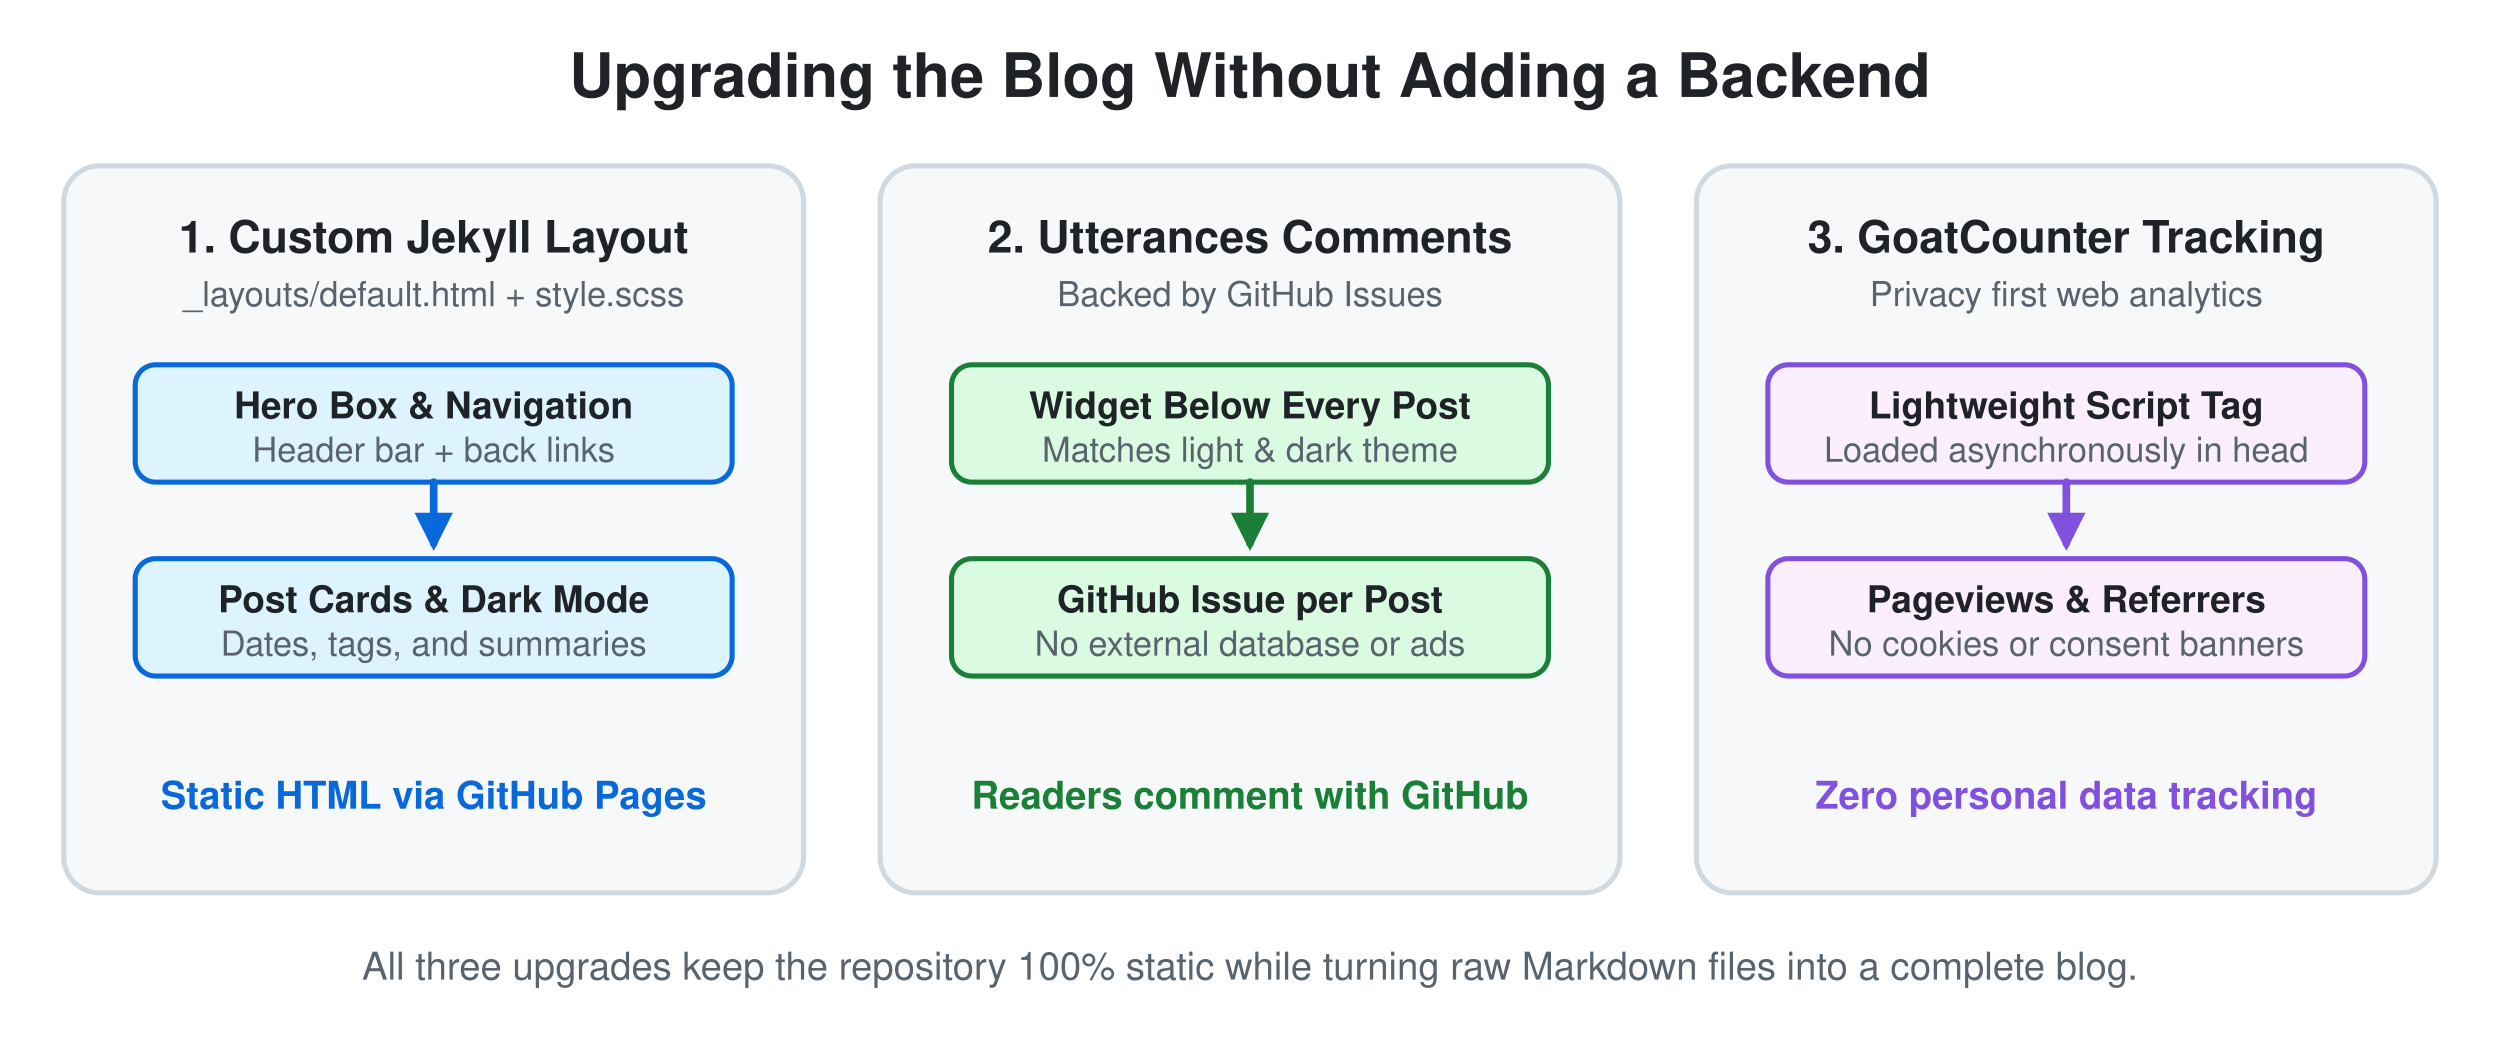
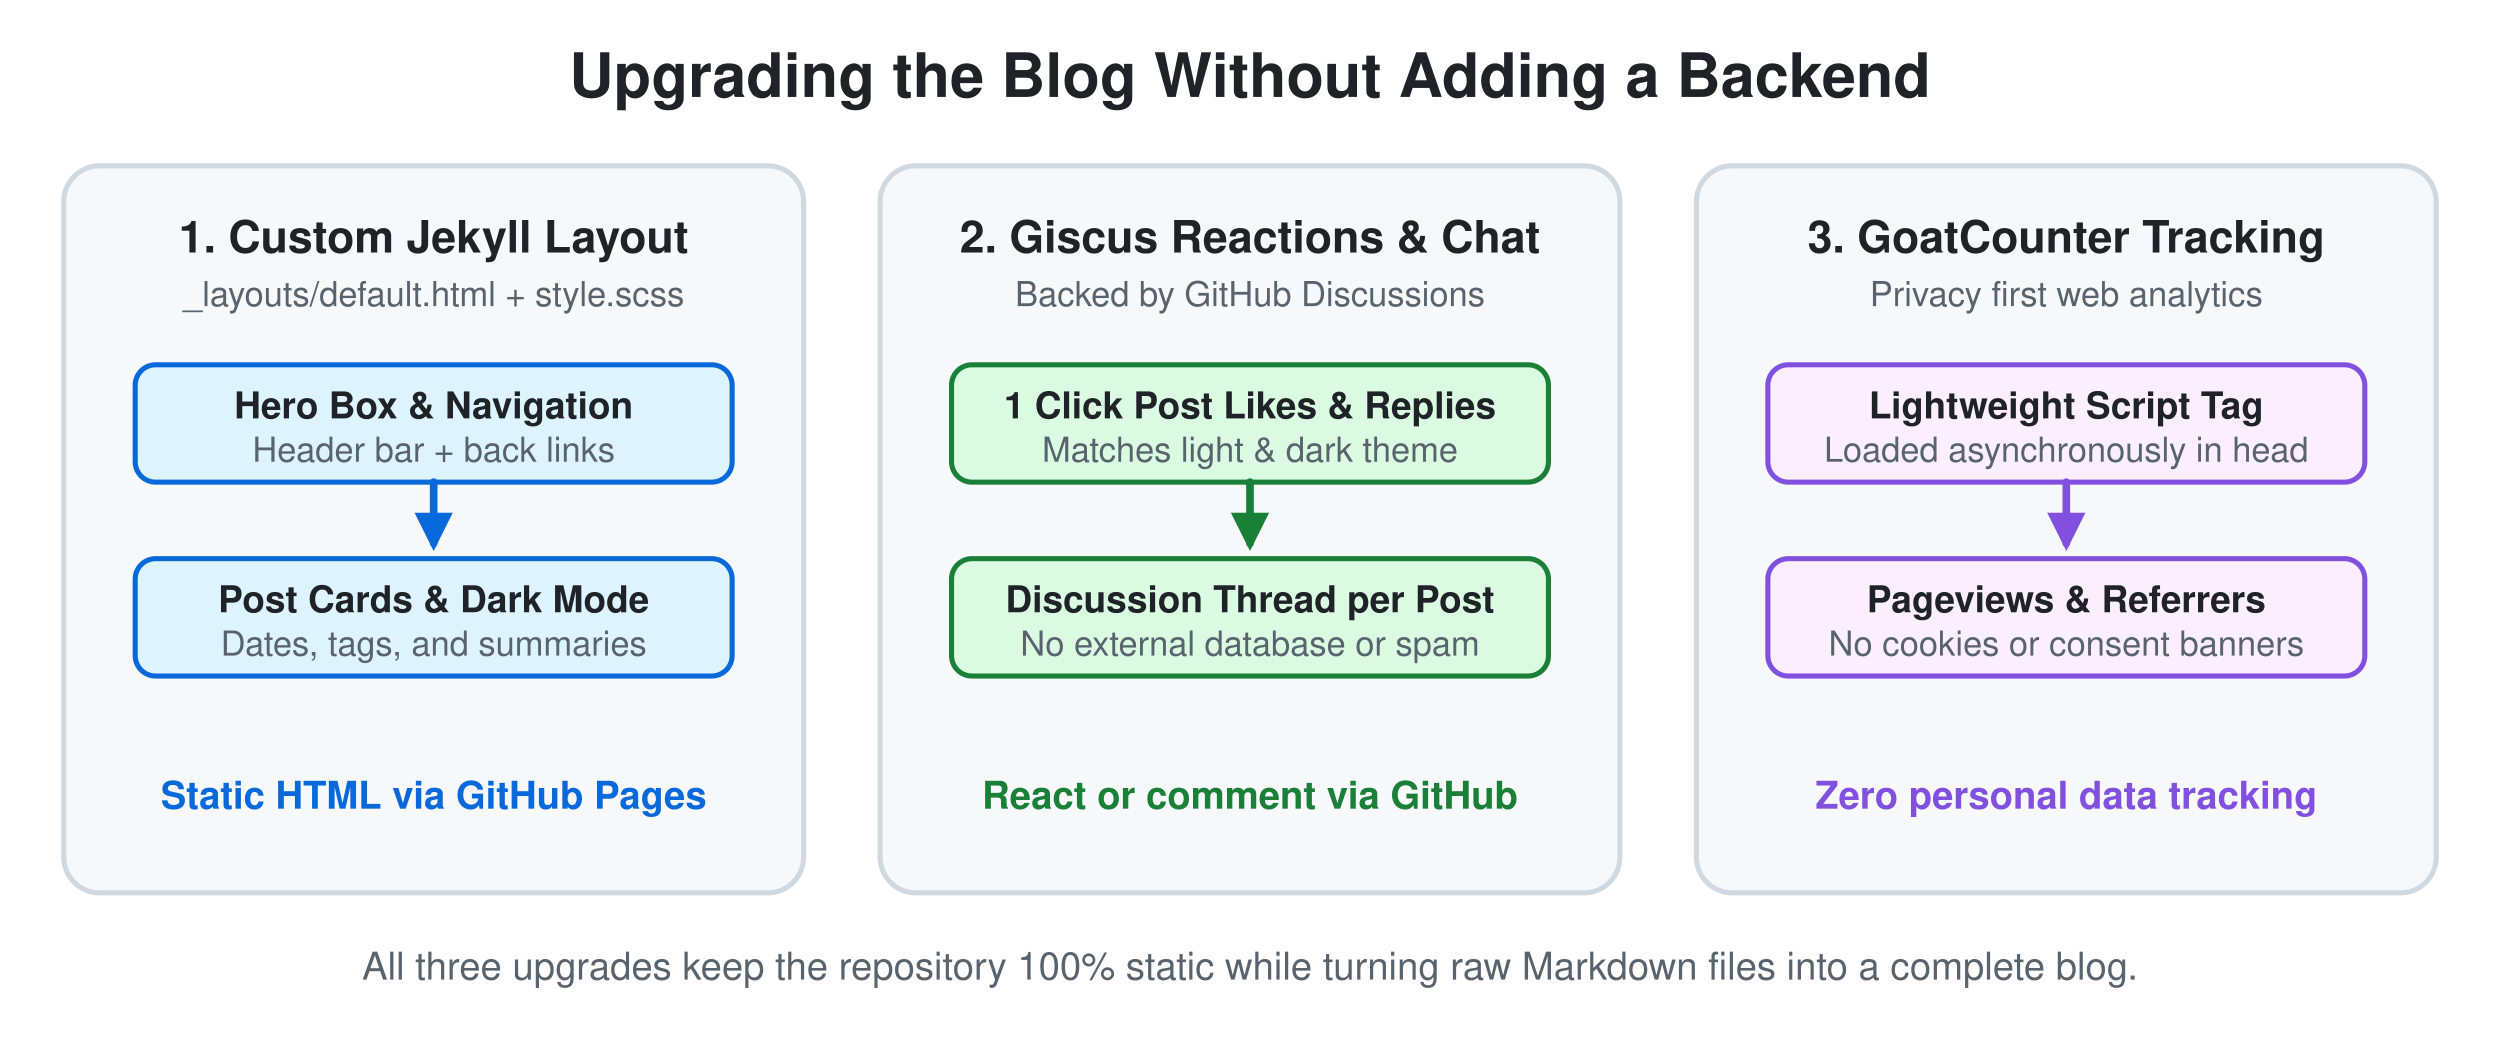
<svg xmlns="http://www.w3.org/2000/svg" viewBox="0 0 980 410" width="980" height="410" role="img" aria-labelledby="title desc">
  <style>
    text { font-family: -apple-system, "Segoe UI", Helvetica, Arial, sans-serif; font-size: 15px; fill: #1f2328; }
    .heading { font-size: 24px; font-weight: 700; }
    .panel-title { font-size: 17.5px; font-weight: 700; }
    .muted { fill: #59636e; font-size: 13.5px; }
    .caption { fill: #59636e; font-size: 15px; }
    .panel { fill: #f6f8fa; stroke: #d1d9e0; stroke-width: 2; }
    .box-blue { fill: #ddf4ff; stroke: #0969da; stroke-width: 2; }
    .box-green { fill: #dafbe1; stroke: #1a7f37; stroke-width: 2; }
    .box-purple { fill: #fbefff; stroke: #8250df; stroke-width: 2; }
    .vec-blue { stroke: #0969da; stroke-width: 3; fill: none; stroke-linecap: round; }
    .vec-green { stroke: #1a7f37; stroke-width: 3; fill: none; stroke-linecap: round; }
    .vec-purple { stroke: #8250df; stroke-width: 3; fill: none; stroke-linecap: round; }
    .fill-blue { fill: #0969da; }
    .fill-green { fill: #1a7f37; }
    .fill-purple { fill: #8250df; }
    .label-bold { font-weight: 600; font-size: 14.5px; }
    @media (prefers-color-scheme: dark) {
      text { fill: #e6edf3; }
      .muted, .caption { fill: #9198a1; }
      .panel { fill: #151b23; stroke: #3d444d; }
      .box-blue { fill: #0d233a; stroke: #4493f8; }
      .box-green { fill: #122d1f; stroke: #3fb950; }
      .box-purple { fill: #27173a; stroke: #a371f7; }
      .vec-blue { stroke: #4493f8; }
      .vec-green { stroke: #3fb950; }
      .vec-purple { stroke: #a371f7; }
      .fill-blue { fill: #4493f8; }
      .fill-green { fill: #3fb950; }
      .fill-purple { fill: #a371f7; }
    }
  </style>
  <defs>
    <marker id="arr-blue" viewBox="0 0 10 10" refX="8" refY="5" markerWidth="5" markerHeight="5" orient="auto">
      <path class="fill-blue" d="M0,0 L10,5 L0,10 z" />
    </marker>
    <marker id="arr-green" viewBox="0 0 10 10" refX="8" refY="5" markerWidth="5" markerHeight="5" orient="auto">
      <path class="fill-green" d="M0,0 L10,5 L0,10 z" />
    </marker>
    <marker id="arr-purple" viewBox="0 0 10 10" refX="8" refY="5" markerWidth="5" markerHeight="5" orient="auto">
      <path class="fill-purple" d="M0,0 L10,5 L0,10 z" />
    </marker>
  </defs>
  <text class="heading" x="490" y="38" text-anchor="middle">Upgrading the Blog Without Adding a Backend</text>
  <g transform="translate(25, 65)">
    <rect class="panel" x="0" y="0" width="290" height="285" rx="14" />
    <text class="panel-title" x="145" y="34" text-anchor="middle">1. Custom Jekyll Layout</text>
    <text class="muted" x="145" y="55" text-anchor="middle">_layouts/default.html + style.scss</text>
    <rect class="box-blue" x="28" y="78" width="234" height="46" rx="8" />
    <text class="label-bold" x="145" y="99" text-anchor="middle">Hero Box &amp; Navigation</text>
    <text class="muted" x="145" y="116" text-anchor="middle">Header bar + back links</text>
    <line class="vec-blue" x1="145" y1="124" x2="145" y2="148" marker-end="url(#arr-blue)" />
    <rect class="box-blue" x="28" y="154" width="234" height="46" rx="8" />
    <text class="label-bold" x="145" y="175" text-anchor="middle">Post Cards &amp; Dark Mode</text>
    <text class="muted" x="145" y="192" text-anchor="middle">Dates, tags, and summaries</text>
    <text class="fill-blue" x="145" y="252" text-anchor="middle" font-weight="600">Static HTML via GitHub Pages</text>
  </g>
  <g transform="translate(345, 65)">
    <rect class="panel" x="0" y="0" width="290" height="285" rx="14" />
-     <text class="panel-title" x="145" y="34" text-anchor="middle">2. Utterances Comments</text>
-     <text class="muted" x="145" y="55" text-anchor="middle">Backed by GitHub Issues</text>
+     <text class="panel-title" x="145" y="34" text-anchor="middle">2. Giscus Reactions &amp; Chat</text>
+     <text class="muted" x="145" y="55" text-anchor="middle">Backed by GitHub Discussions</text>
    <rect class="box-green" x="28" y="78" width="234" height="46" rx="8" />
-     <text class="label-bold" x="145" y="99" text-anchor="middle">Widget Below Every Post</text>
+     <text class="label-bold" x="145" y="99" text-anchor="middle">1 Click Post Likes &amp; Replies</text>
    <text class="muted" x="145" y="116" text-anchor="middle">Matches light &amp; dark theme</text>
    <line class="vec-green" x1="145" y1="124" x2="145" y2="148" marker-end="url(#arr-green)" />
    <rect class="box-green" x="28" y="154" width="234" height="46" rx="8" />
-     <text class="label-bold" x="145" y="175" text-anchor="middle">GitHub Issue per Post</text>
-     <text class="muted" x="145" y="192" text-anchor="middle">No external database or ads</text>
-     <text class="fill-green" x="145" y="252" text-anchor="middle" font-weight="600">Readers comment with GitHub</text>
+     <text class="label-bold" x="145" y="175" text-anchor="middle">Discussion Thread per Post</text>
+     <text class="muted" x="145" y="192" text-anchor="middle">No external database or spam</text>
+     <text class="fill-green" x="145" y="252" text-anchor="middle" font-weight="600">React or comment via GitHub</text>
  </g>
  <g transform="translate(665, 65)">
    <rect class="panel" x="0" y="0" width="290" height="285" rx="14" />
    <text class="panel-title" x="145" y="34" text-anchor="middle">3. GoatCounter Tracking</text>
    <text class="muted" x="145" y="55" text-anchor="middle">Privacy first web analytics</text>
    <rect class="box-purple" x="28" y="78" width="234" height="46" rx="8" />
    <text class="label-bold" x="145" y="99" text-anchor="middle">Lightweight Script Tag</text>
    <text class="muted" x="145" y="116" text-anchor="middle">Loaded asynchronously in head</text>
    <line class="vec-purple" x1="145" y1="124" x2="145" y2="148" marker-end="url(#arr-purple)" />
    <rect class="box-purple" x="28" y="154" width="234" height="46" rx="8" />
    <text class="label-bold" x="145" y="175" text-anchor="middle">Pageviews &amp; Referrers</text>
    <text class="muted" x="145" y="192" text-anchor="middle">No cookies or consent banners</text>
    <text class="fill-purple" x="145" y="252" text-anchor="middle" font-weight="600">Zero personal data tracking</text>
  </g>
  <text class="caption" x="490" y="384" text-anchor="middle">All three upgrades keep the repository 100% static while turning raw Markdown files into a complete blog.</text>
</svg>
